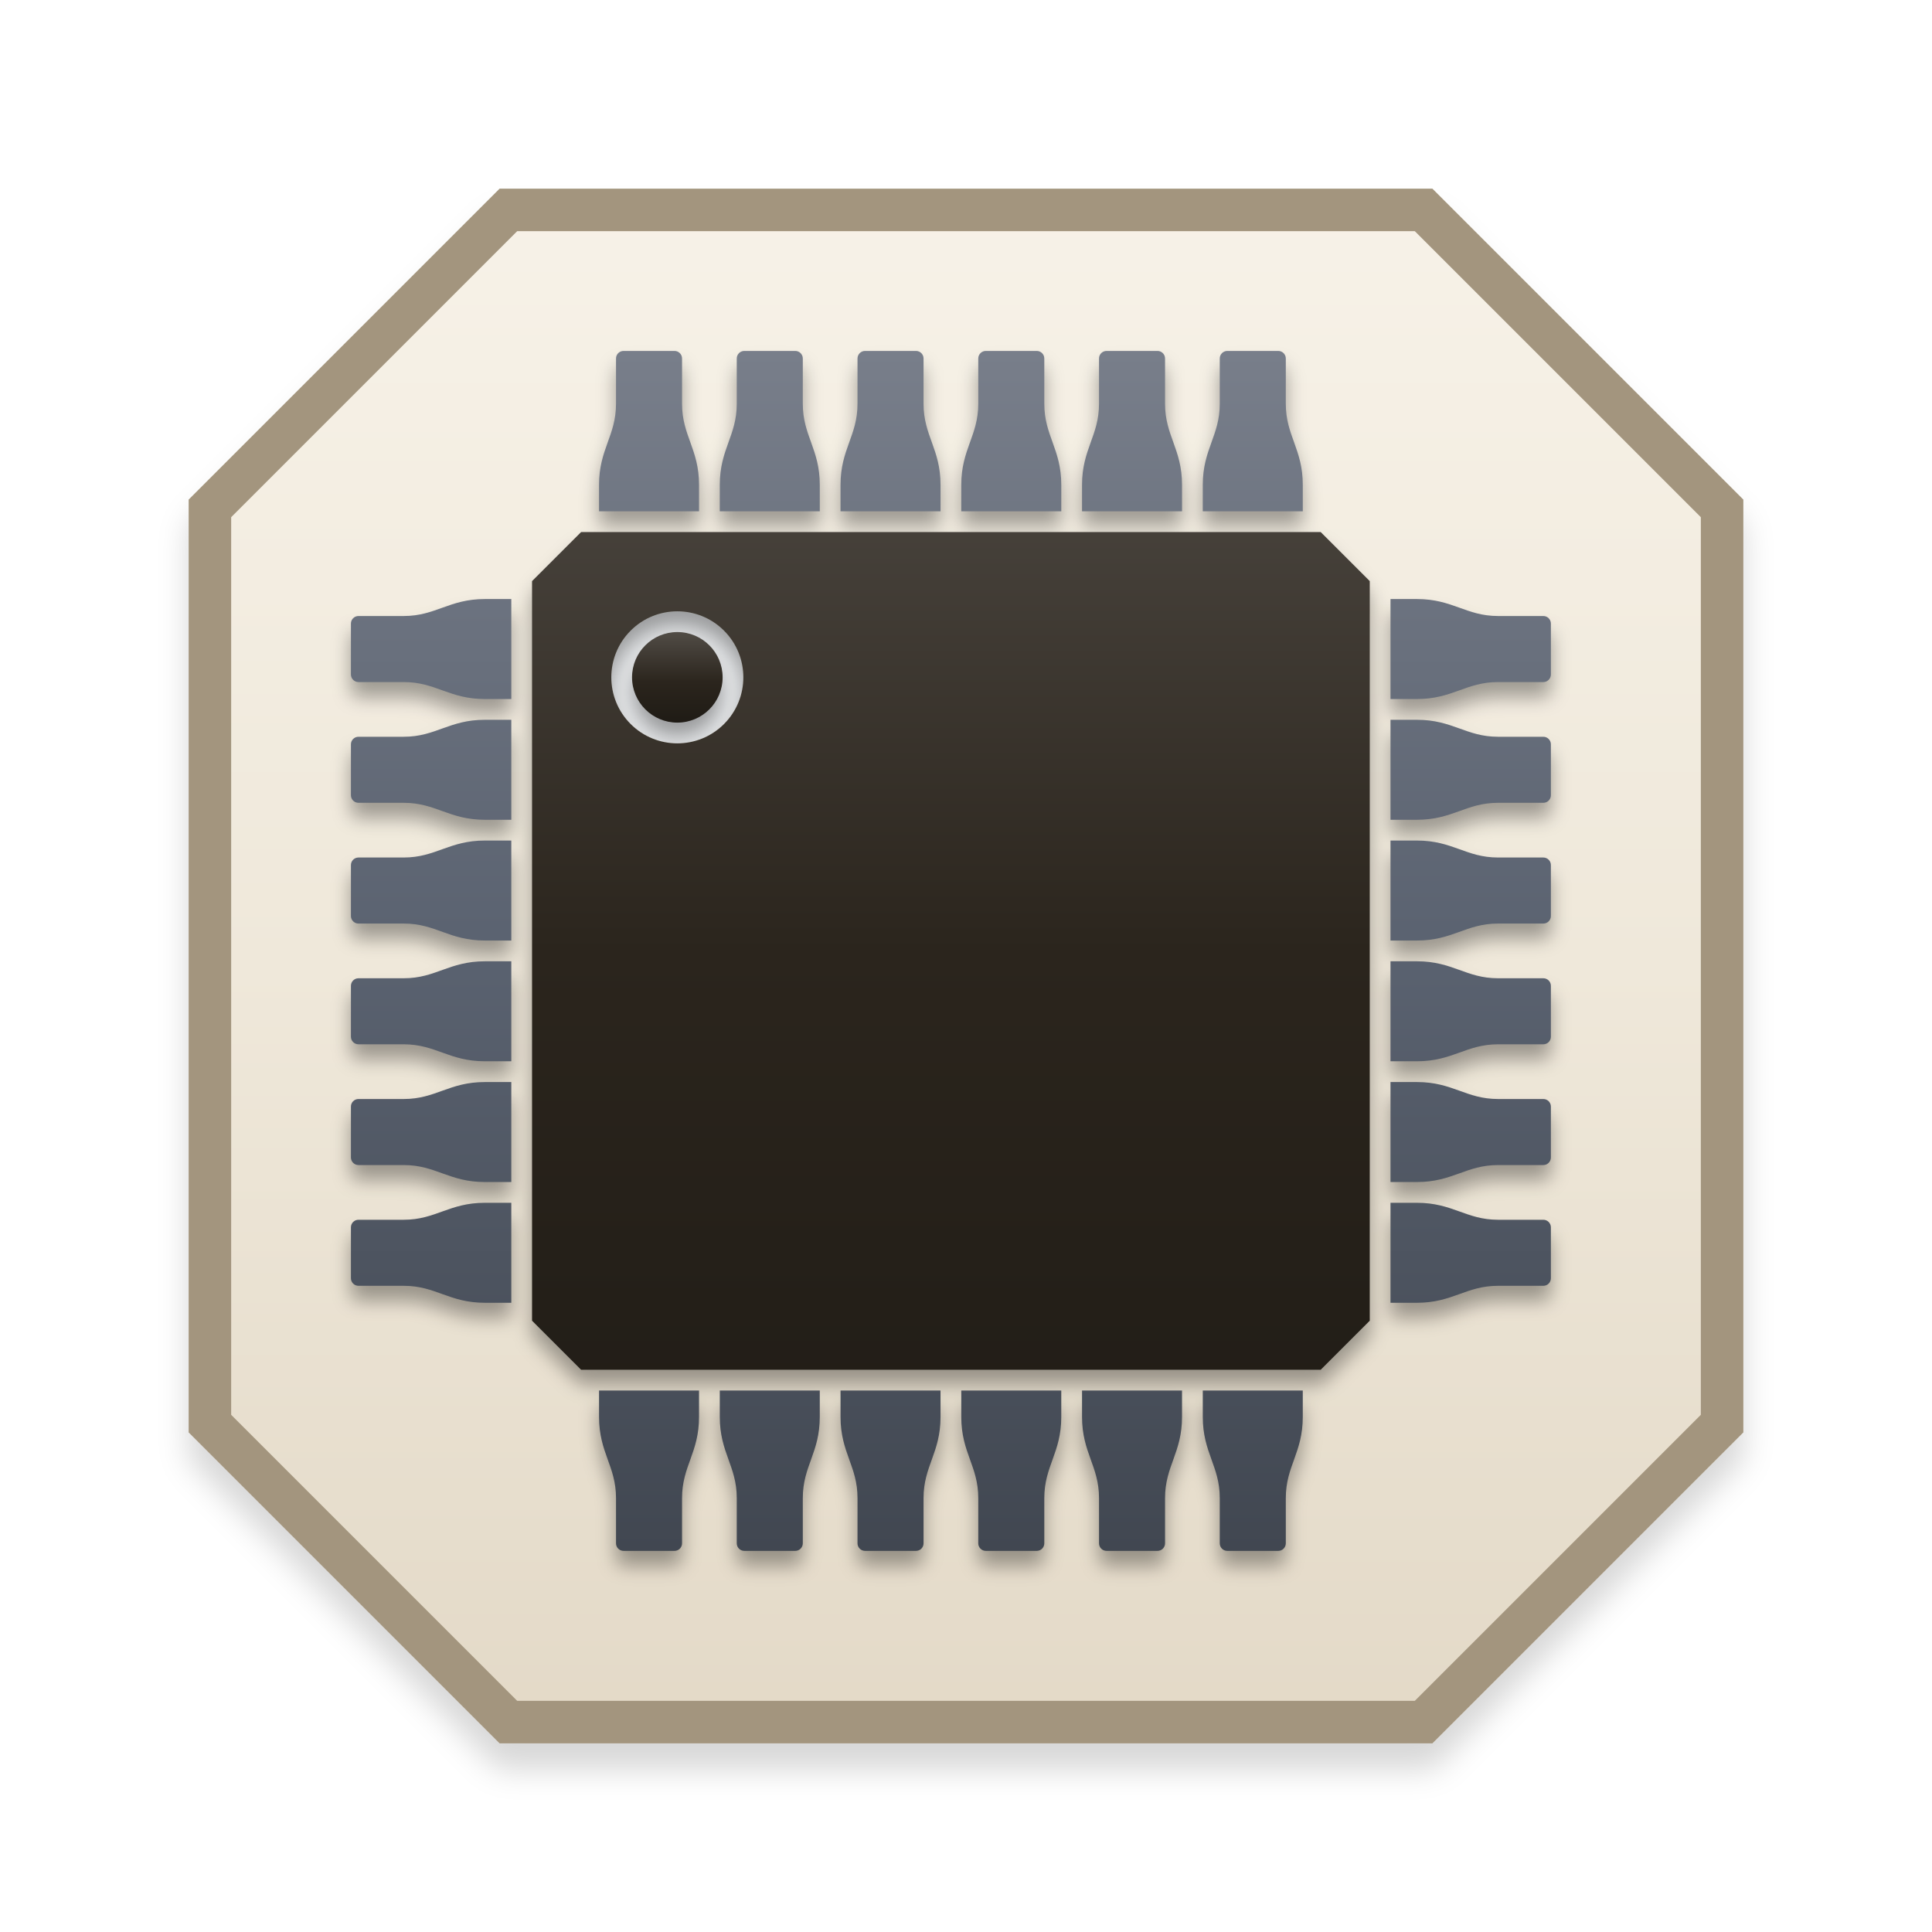
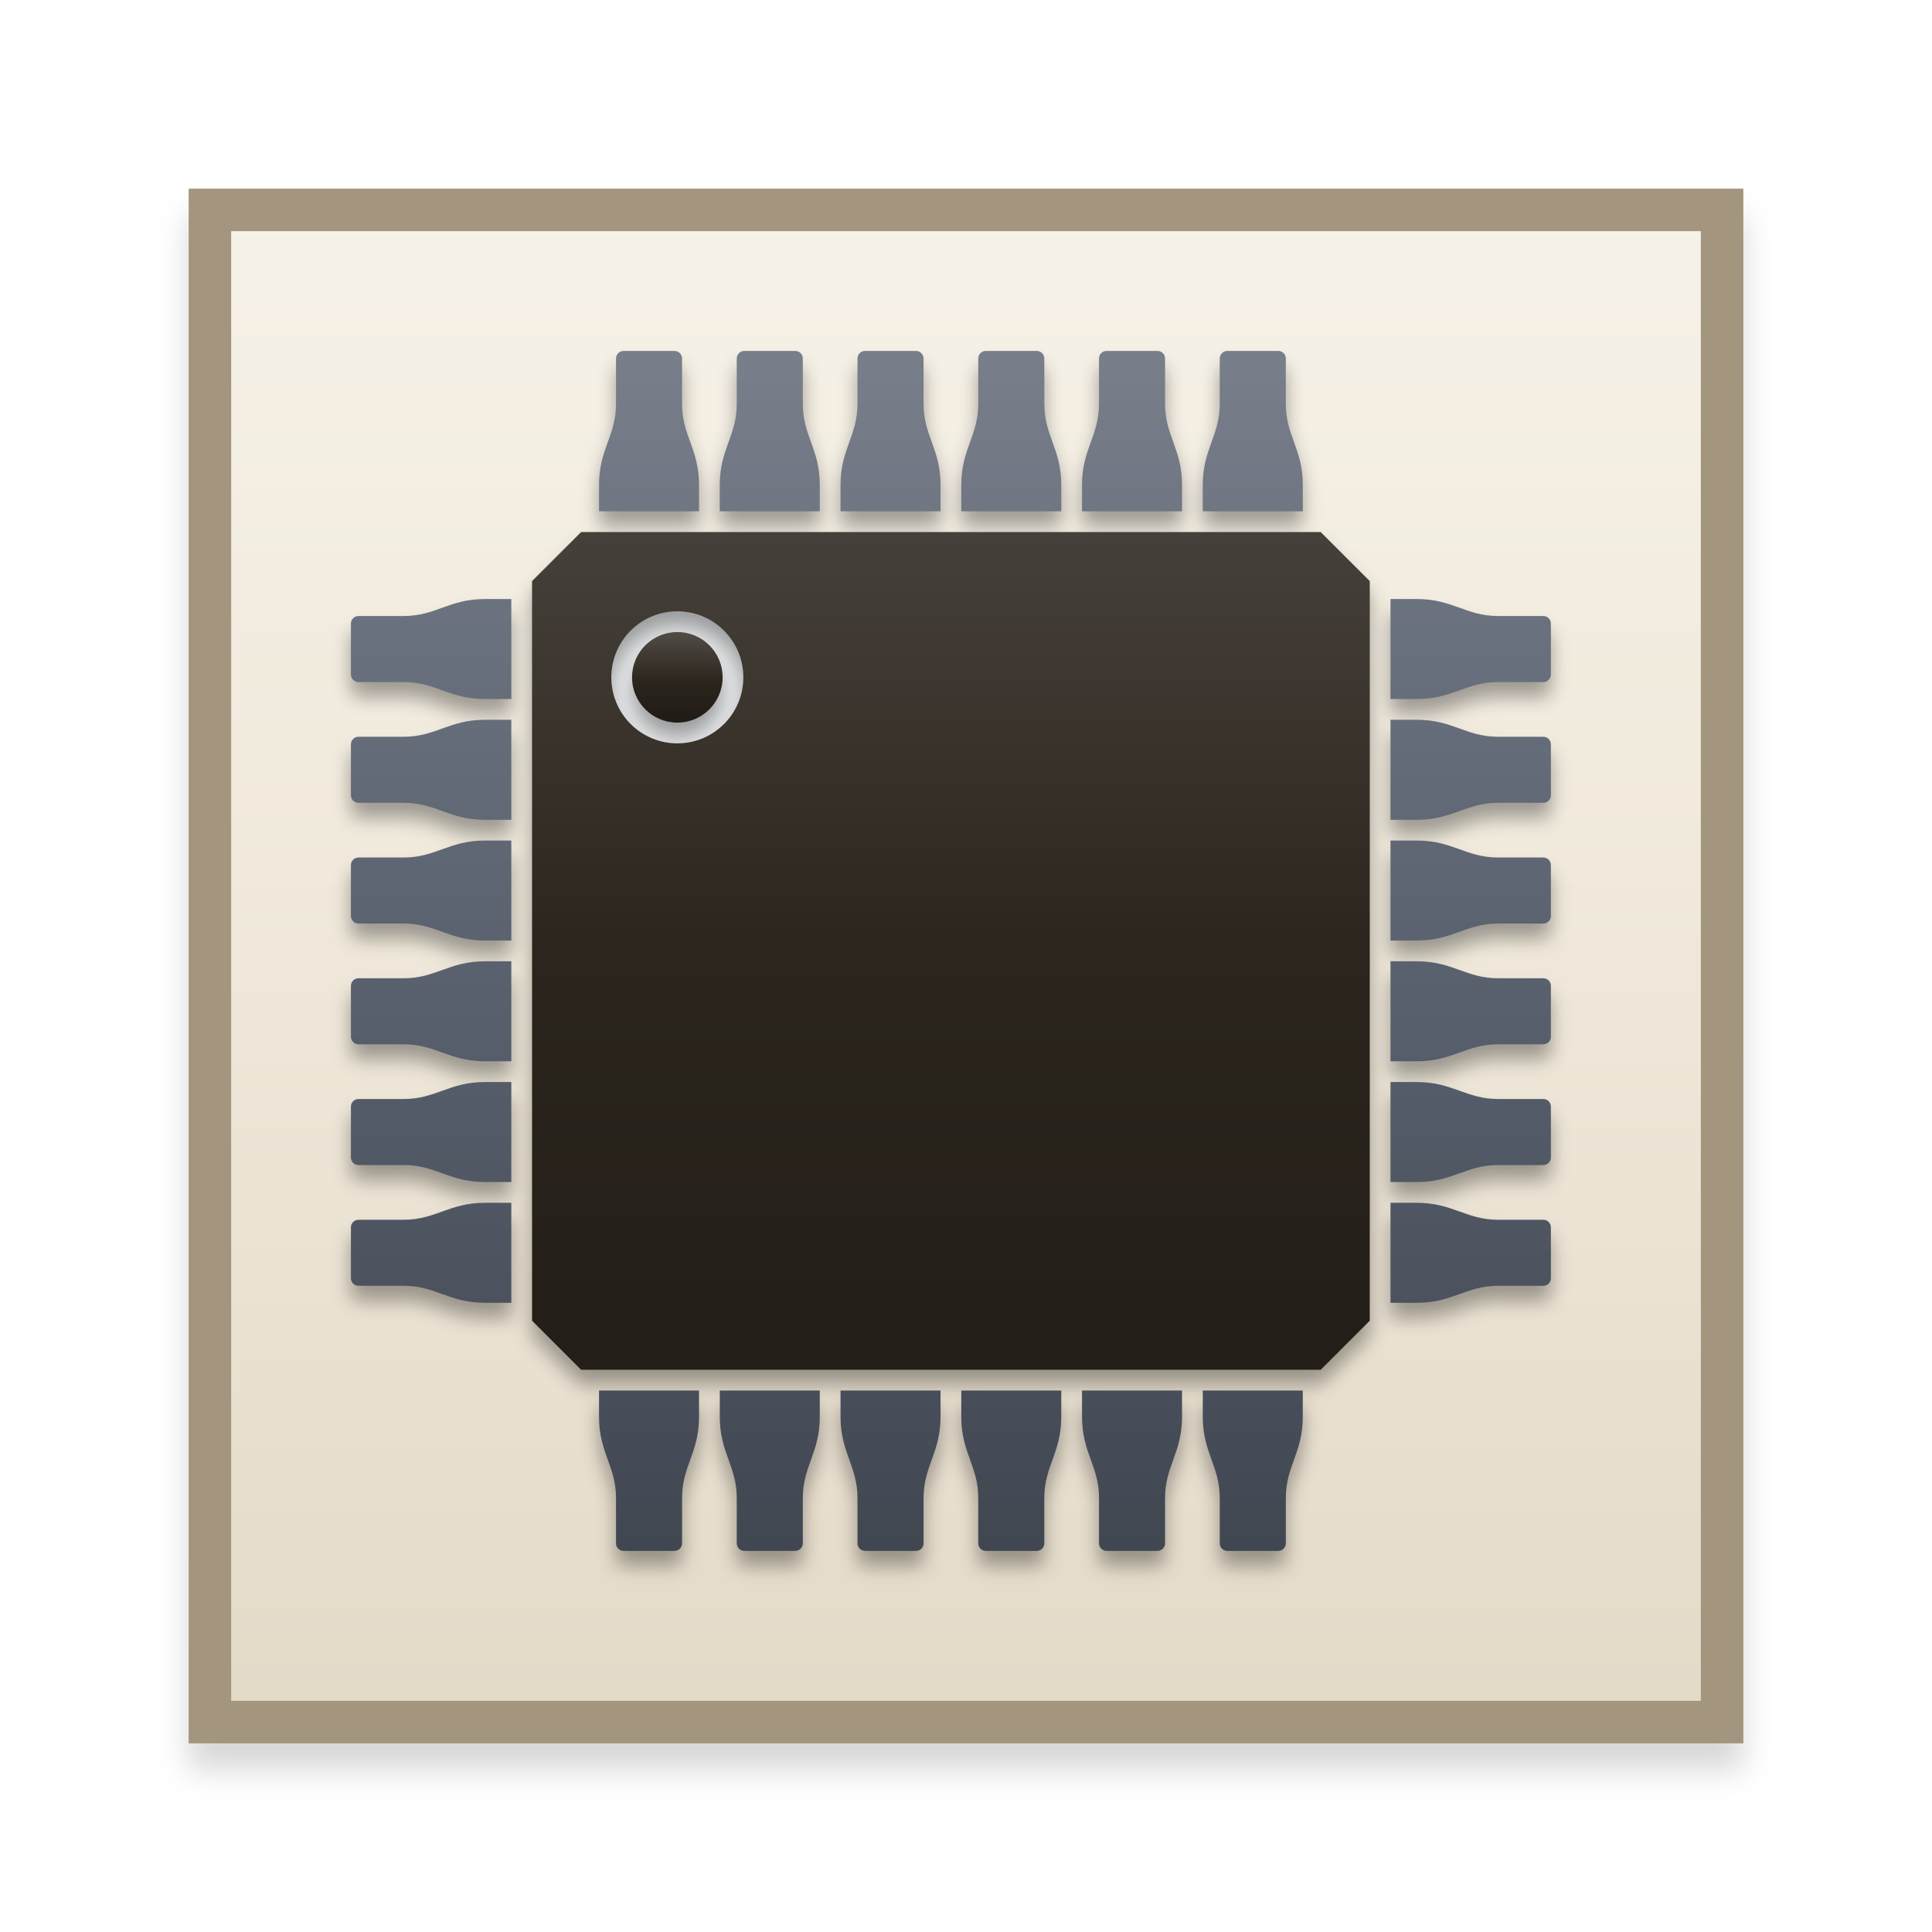
<svg xmlns="http://www.w3.org/2000/svg" width="1024" height="1024" viewBox="0 0 1024 1024">
  <defs>
    <filter id="filter-1" filterUnits="userSpaceOnUse" x="60" y="60" width="904" height="904" data-vc-blend="multiply" color-interpolation-filters="sRGB">
      <feGaussianBlur in="SourceAlpha" stdDeviation="8" />
      <feOffset dx="0" dy="14" result="shadow" />
      <feFlood flood-color="#000000" flood-opacity="0.16" />
      <feComposite in2="shadow" operator="in" result="paint" />
      <feMerge>
        <feMergeNode in="paint" />
        <feMergeNode in="SourceGraphic" />
      </feMerge>
    </filter>
    <linearGradient id="linear-gradient-1" x1="512" y1="100" x2="512" y2="924" gradientUnits="userSpaceOnUse">
      <stop offset="0" stop-color="#f7f2e8" />
      <stop offset="0.5" stop-color="#efe8da" />
      <stop offset="1" stop-color="#e3d9c7" />
    </linearGradient>
    <filter id="filter-2" filterUnits="userSpaceOnUse" x="161" y="161" width="686" height="686" data-vc-blend="multiply" color-interpolation-filters="sRGB">
      <feGaussianBlur in="SourceAlpha" stdDeviation="5" />
      <feOffset dx="0" dy="8" result="shadow" />
      <feFlood flood-color="#050403" flood-opacity="0.35" />
      <feComposite in2="shadow" operator="in" result="paint" />
      <feMerge>
        <feMergeNode in="paint" />
        <feMergeNode in="SourceGraphic" />
      </feMerge>
    </filter>
    <linearGradient id="linear-gradient-2" x1="504" y1="335" x2="504" y2="383" gradientUnits="userSpaceOnUse">
      <stop offset="0" stop-color="#514c46" />
      <stop offset="0.55" stop-color="#2b251d" />
      <stop offset="1" stop-color="#1f1b15" />
    </linearGradient>
    <linearGradient id="linear-gradient-3" x1="504" y1="186" x2="504" y2="822" gradientUnits="userSpaceOnUse">
      <stop offset="0" stop-color="#514c46" />
      <stop offset="0.5" stop-color="#2b251d" />
      <stop offset="1" stop-color="#1f1b15" />
    </linearGradient>
    <linearGradient id="linear-gradient-4" x1="504" y1="186" x2="504" y2="822" gradientUnits="userSpaceOnUse">
      <stop offset="0" stop-color="#787e8a" />
      <stop offset="0.5" stop-color="#5a6270" />
      <stop offset="1" stop-color="#414751" />
    </linearGradient>
  </defs>
  <g id="Verilog_course" data-name="Verilog course">
    <g filter="url(#filter-1)">
-       <polygon id="Tile" points="264.8,100 759.2,100 924,264.8 924,759.2 759.2,924 264.8,924 100,759.2 100,264.8" fill="url(#linear-gradient-1)" />
+       <polygon id="Tile" points="100,100 924,100 924,924 100,924" fill="url(#linear-gradient-1)" />
    </g>
-     <path id="Border" d="M264.8 99.999 L759.2 99.999 L924 264.8 L924 759.2 L759.2 924 L264.8 924 L99.999 759.2 L99.999 264.8 Z M274.13 122.522 L122.523 274.13 L122.523 749.87 L274.13 901.478 L749.87 901.478 L901.478 749.87 L901.478 274.13 L749.87 122.522 Z" fill="#a3957e" />
+     <path id="Border" d="M100 100 L924 100 L924 924 L100 924 Z M122.523 122.523 L122.523 901.478 L901.478 901.478 L901.478 122.523 Z" fill="#a3957e" />
    <circle id="Recess_interior" data-name="Recess interior" cx="359" cy="359" r="35" fill="#eceef0" />
    <g filter="url(#filter-2)">
      <g id="QFP___package__leads_and_pin-one_recess" data-name="QFP — package, leads and pin-one recess">
        <circle id="Pin-one_recess" data-name="Pin-one recess" cx="359" cy="359" r="24" fill="url(#linear-gradient-2)" />
        <path id="Moulded_QFP_package" data-name="Moulded QFP package" d="M282 308 L308 282 L700 282 L726 308 L726 700 L700 726 L308 726 L282 700 Z M334.251 334.251 C320.585 347.917 320.585 370.083 334.251 383.749 C347.917 397.415 370.083 397.415 383.749 383.749 C397.415 370.083 397.415 347.917 383.749 334.251 C370.083 320.585 347.917 320.585 334.251 334.251 Z" fill="url(#linear-gradient-3)" />
        <path id="Twenty-four_formed_leads" data-name="Twenty-four formed leads" d="M326.5 190 C326.5 187.791 328.291 186 330.5 186 L357.5 186 C359.709 186 361.5 187.791 361.5 190 L361.5 214 C361.5 231 370.5 238 370.5 257 L370.5 271 L317.5 271 L317.5 257 C317.5 238 326.5 231 326.5 214 Z M390.5 190 C390.5 187.791 392.291 186 394.5 186 L421.5 186 C423.709 186 425.5 187.791 425.5 190 L425.5 214 C425.5 231 434.5 238 434.5 257 L434.5 271 L381.5 271 L381.5 257 C381.5 238 390.5 231 390.5 214 Z M454.5 190 C454.5 187.791 456.291 186 458.5 186 L485.5 186 C487.709 186 489.5 187.791 489.5 190 L489.5 214 C489.5 231 498.5 238 498.5 257 L498.5 271 L445.5 271 L445.5 257 C445.5 238 454.5 231 454.5 214 Z M518.5 190 C518.5 187.791 520.291 186 522.5 186 L549.5 186 C551.709 186 553.5 187.791 553.5 190 L553.5 214 C553.5 231 562.5 238 562.5 257 L562.5 271 L509.5 271 L509.5 257 C509.5 238 518.5 231 518.5 214 Z M582.5 190 C582.5 187.791 584.291 186 586.5 186 L613.5 186 C615.709 186 617.5 187.791 617.5 190 L617.5 214 C617.5 231 626.5 238 626.5 257 L626.5 271 L573.5 271 L573.5 257 C573.5 238 582.5 231 582.5 214 Z M646.5 190 C646.5 187.791 648.291 186 650.5 186 L677.5 186 C679.709 186 681.5 187.791 681.5 190 L681.5 214 C681.5 231 690.5 238 690.5 257 L690.5 271 L637.5 271 L637.5 257 C637.5 238 646.5 231 646.5 214 Z M214 326.5 C231 326.5 238 317.5 257 317.5 L271 317.5 L271 370.5 L257 370.5 C238 370.5 231 361.5 214 361.5 L190 361.5 C187.791 361.5 186 359.709 186 357.5 L186 330.5 C186 328.291 187.791 326.5 190 326.5 Z M737 370.5 L737 317.5 L751 317.5 C770 317.5 777 326.5 794 326.5 L818 326.5 C820.209 326.5 822 328.291 822 330.5 L822 357.5 C822 359.709 820.209 361.5 818 361.5 L794 361.5 C777 361.5 770 370.5 751 370.5 Z M214 390.5 C231 390.5 238 381.5 257 381.5 L271 381.5 L271 434.5 L257 434.5 C238 434.5 231 425.5 214 425.5 L190 425.5 C187.791 425.5 186 423.709 186 421.5 L186 394.5 C186 392.291 187.791 390.5 190 390.5 Z M737 434.5 L737 381.5 L751 381.5 C770 381.5 777 390.5 794 390.5 L818 390.5 C820.209 390.5 822 392.291 822 394.5 L822 421.5 C822 423.709 820.209 425.5 818 425.5 L794 425.5 C777 425.5 770 434.5 751 434.5 Z M214 454.5 C231 454.5 238 445.5 257 445.5 L271 445.5 L271 498.5 L257 498.5 C238 498.5 231 489.5 214 489.5 L190 489.5 C187.791 489.5 186 487.709 186 485.5 L186 458.5 C186 456.291 187.791 454.5 190 454.5 Z M737 498.5 L737 445.5 L751 445.5 C770 445.5 777 454.5 794 454.5 L818 454.5 C820.209 454.5 822 456.291 822 458.5 L822 485.5 C822 487.709 820.209 489.5 818 489.5 L794 489.5 C777 489.5 770 498.5 751 498.5 Z M214 518.5 C231 518.5 238 509.5 257 509.5 L271 509.5 L271 562.5 L257 562.5 C238 562.5 231 553.5 214 553.5 L190 553.5 C187.791 553.5 186 551.709 186 549.5 L186 522.5 C186 520.291 187.791 518.5 190 518.5 Z M737 562.5 L737 509.5 L751 509.5 C770 509.5 777 518.5 794 518.5 L818 518.5 C820.209 518.5 822 520.291 822 522.5 L822 549.5 C822 551.709 820.209 553.5 818 553.5 L794 553.5 C777 553.5 770 562.5 751 562.5 Z M214 582.5 C231 582.5 238 573.5 257 573.5 L271 573.5 L271 626.5 L257 626.5 C238 626.5 231 617.5 214 617.5 L190 617.5 C187.791 617.5 186 615.709 186 613.5 L186 586.5 C186 584.291 187.791 582.5 190 582.5 Z M737 626.5 L737 573.5 L751 573.5 C770 573.5 777 582.5 794 582.5 L818 582.5 C820.209 582.5 822 584.291 822 586.5 L822 613.5 C822 615.709 820.209 617.5 818 617.5 L794 617.5 C777 617.5 770 626.5 751 626.5 Z M214 646.5 C231 646.5 238 637.5 257 637.5 L271 637.5 L271 690.5 L257 690.5 C238 690.5 231 681.5 214 681.5 L190 681.5 C187.791 681.5 186 679.709 186 677.5 L186 650.5 C186 648.291 187.791 646.5 190 646.5 Z M737 690.5 L737 637.5 L751 637.5 C770 637.5 777 646.5 794 646.5 L818 646.5 C820.209 646.5 822 648.291 822 650.5 L822 677.5 C822 679.709 820.209 681.5 818 681.5 L794 681.5 C777 681.5 770 690.5 751 690.5 Z M317.5 751 L317.5 737 L370.5 737 L370.5 751 C370.5 770 361.5 777 361.5 794 L361.5 818 C361.5 820.209 359.709 822 357.5 822 L330.5 822 C328.291 822 326.5 820.209 326.5 818 L326.5 794 C326.5 777 317.5 770 317.5 751 Z M381.5 751 L381.5 737 L434.5 737 L434.5 751 C434.5 770 425.5 777 425.5 794 L425.5 818 C425.5 820.209 423.709 822 421.5 822 L394.5 822 C392.291 822 390.5 820.209 390.5 818 L390.5 794 C390.5 777 381.5 770 381.5 751 Z M445.5 751 L445.5 737 L498.5 737 L498.5 751 C498.5 770 489.5 777 489.5 794 L489.5 818 C489.5 820.209 487.709 822 485.5 822 L458.5 822 C456.291 822 454.5 820.209 454.5 818 L454.5 794 C454.5 777 445.5 770 445.5 751 Z M509.5 751 L509.5 737 L562.5 737 L562.5 751 C562.5 770 553.5 777 553.5 794 L553.5 818 C553.5 820.209 551.709 822 549.5 822 L522.5 822 C520.291 822 518.5 820.209 518.5 818 L518.5 794 C518.5 777 509.5 770 509.5 751 Z M573.5 751 L573.5 737 L626.5 737 L626.5 751 C626.5 770 617.5 777 617.5 794 L617.5 818 C617.5 820.209 615.709 822 613.5 822 L586.5 822 C584.291 822 582.5 820.209 582.5 818 L582.5 794 C582.5 777 573.5 770 573.5 751 Z M637.5 751 L637.5 737 L690.5 737 L690.5 751 C690.5 770 681.5 777 681.5 794 L681.5 818 C681.5 820.209 679.709 822 677.5 822 L650.5 822 C648.291 822 646.5 820.209 646.5 818 L646.5 794 C646.5 777 637.5 770 637.5 751 Z" fill="url(#linear-gradient-4)" />
      </g>
    </g>
  </g>
</svg>
